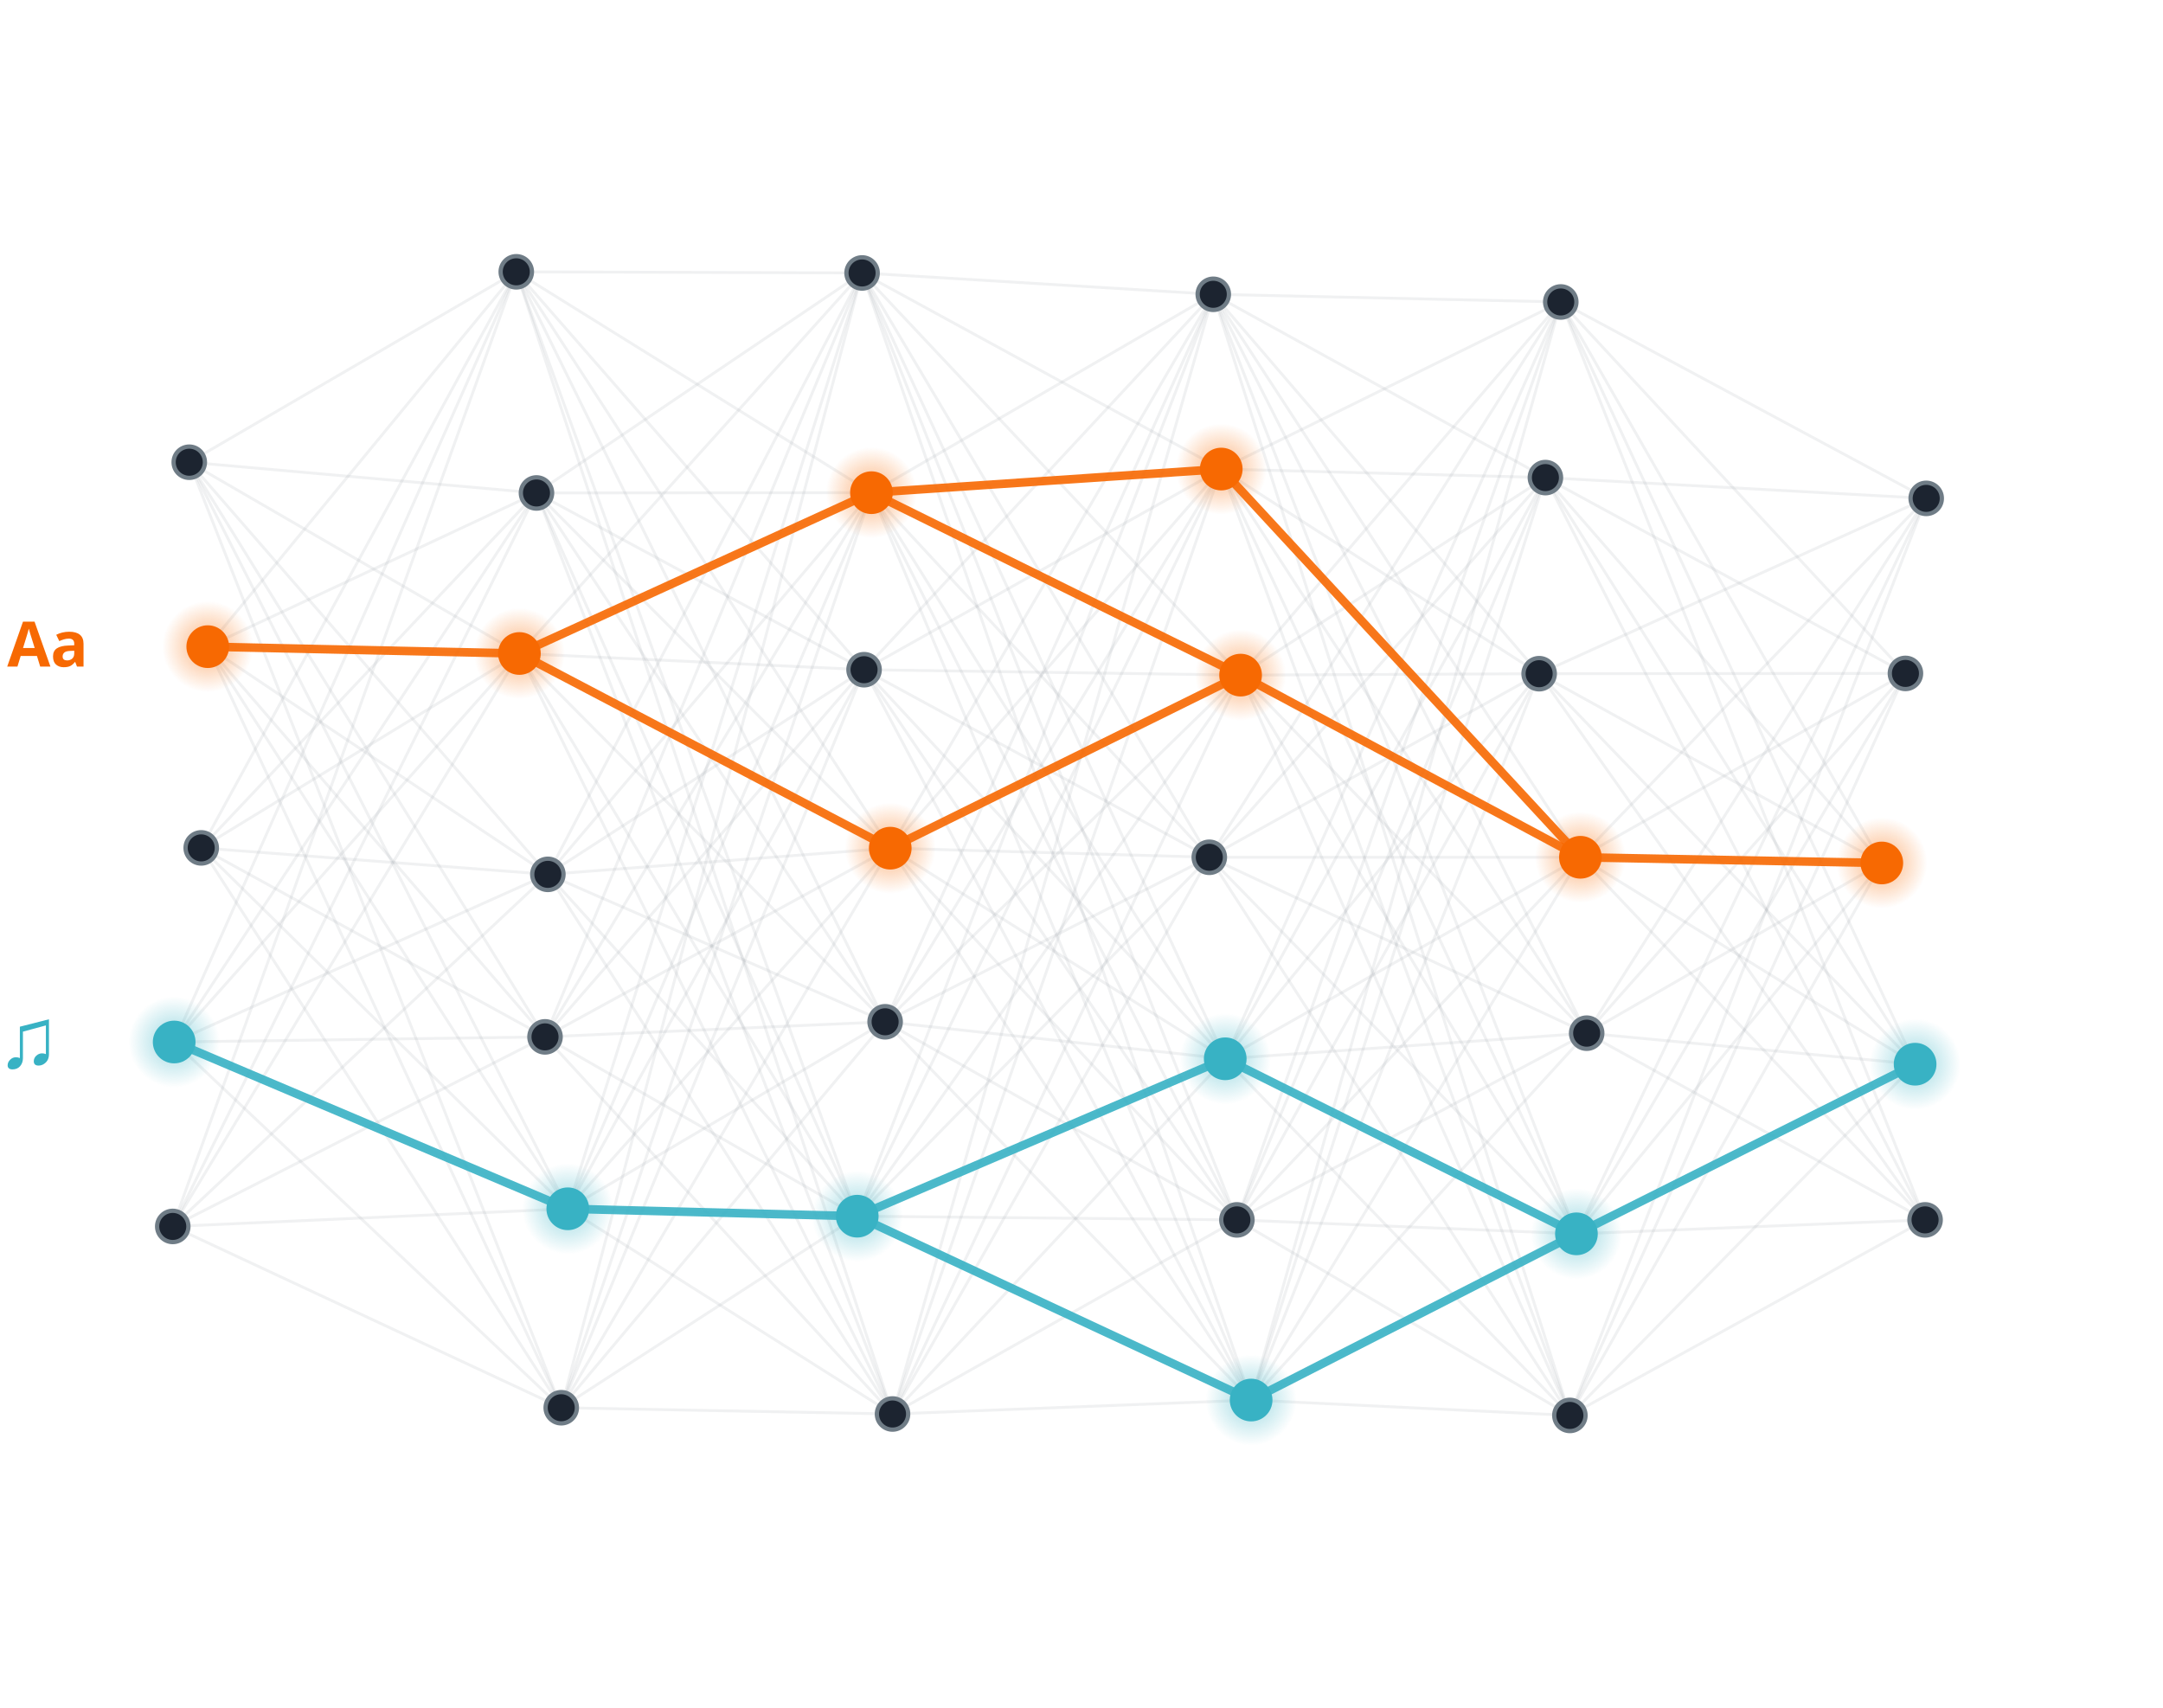
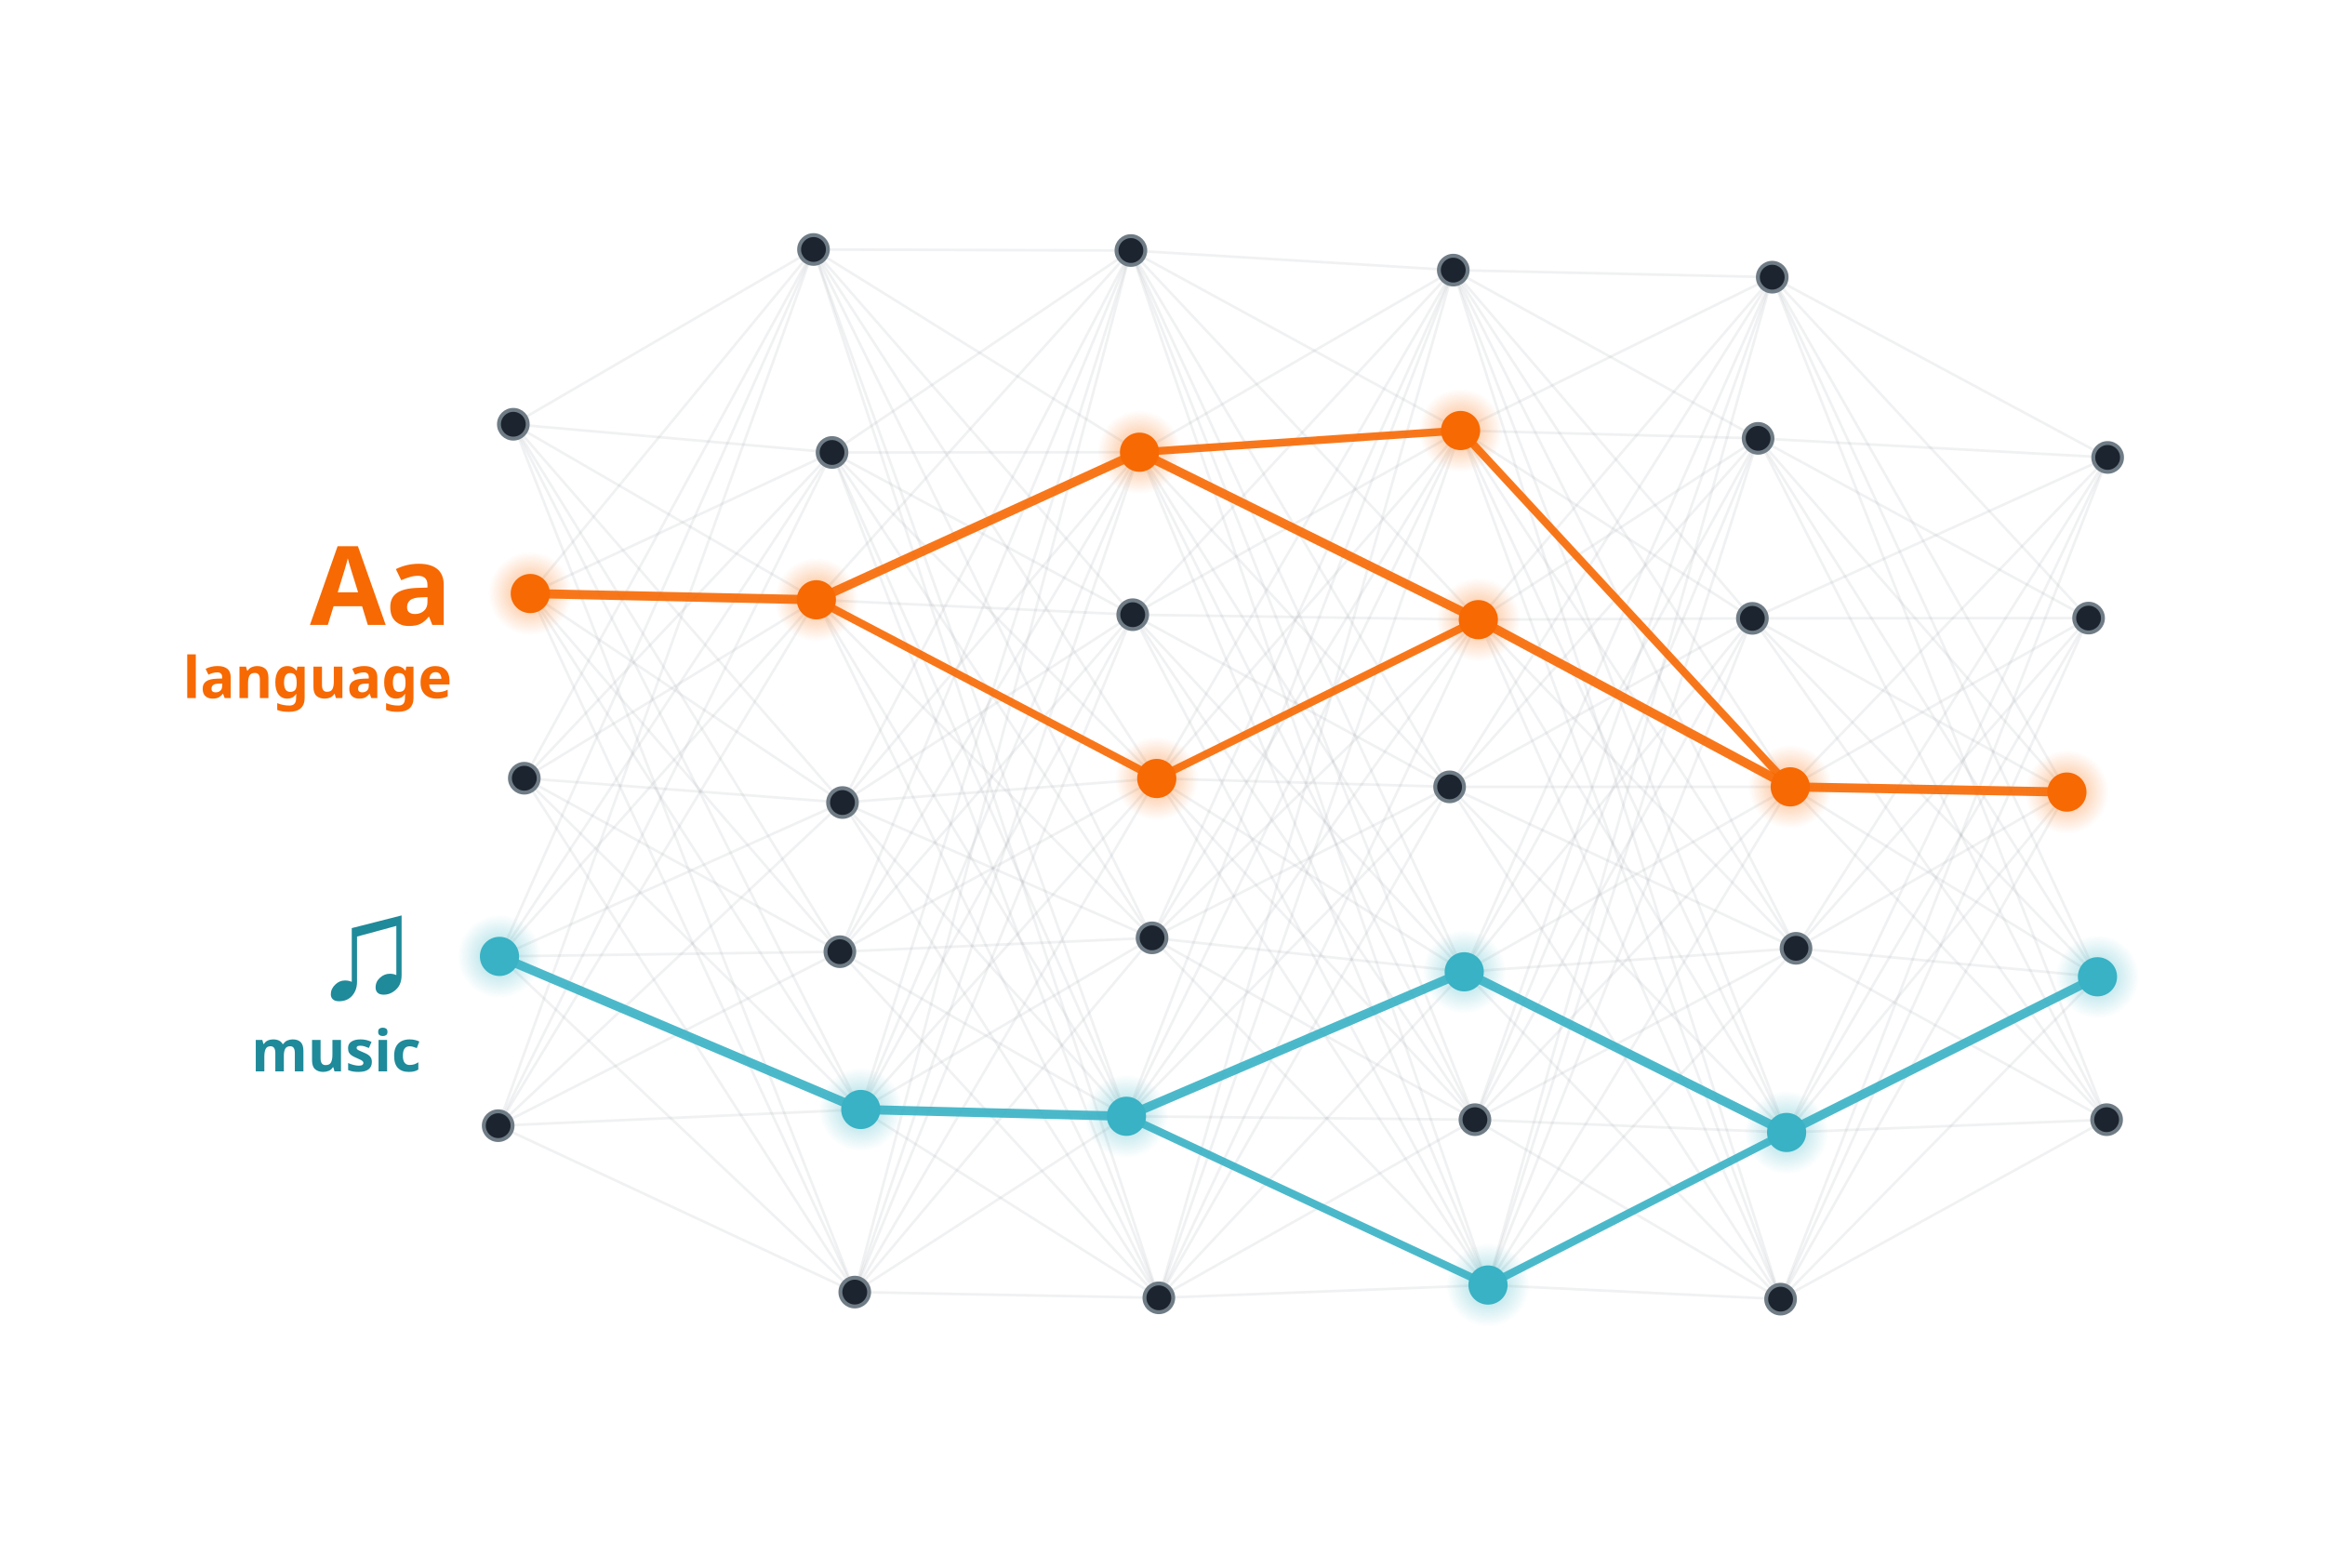
- <svg class="herofig" viewBox="0 0 760 600" aria-hidden="true">
+ <svg class="herofig" viewBox="-130 0 890 600" aria-hidden="true">
  <defs>
    <radialGradient id="glowO">
      <stop offset="0" stop-color="#F76902" stop-opacity=".5" />
      <stop offset="1" stop-color="#F76902" stop-opacity="0" />
    </radialGradient>
    <radialGradient id="glowT">
      <stop offset="0" stop-color="#38b2c4" stop-opacity=".5" />
      <stop offset="1" stop-color="#38b2c4" stop-opacity="0" />
    </radialGradient>
  </defs>
  <line x1="66.5" y1="162.4" x2="181.4" y2="95.5" stroke="#8a969e" stroke-opacity=".13" stroke-width="1" />
  <line x1="66.5" y1="162.4" x2="188.5" y2="173.2" stroke="#8a969e" stroke-opacity=".13" stroke-width="1" />
  <line x1="66.5" y1="162.4" x2="182.5" y2="229.6" stroke="#8a969e" stroke-opacity=".13" stroke-width="1" />
  <line x1="66.5" y1="162.4" x2="192.5" y2="307.2" stroke="#8a969e" stroke-opacity=".13" stroke-width="1" />
  <line x1="66.5" y1="162.4" x2="191.5" y2="364.3" stroke="#8a969e" stroke-opacity=".13" stroke-width="1" />
  <line x1="66.5" y1="162.4" x2="199.5" y2="424.7" stroke="#8a969e" stroke-opacity=".13" stroke-width="1" />
  <line x1="66.5" y1="162.4" x2="197.2" y2="494.6" stroke="#8a969e" stroke-opacity=".13" stroke-width="1" />
  <line x1="73.0" y1="227.2" x2="181.4" y2="95.5" stroke="#8a969e" stroke-opacity=".13" stroke-width="1" />
  <line x1="73.0" y1="227.2" x2="188.5" y2="173.2" stroke="#8a969e" stroke-opacity=".13" stroke-width="1" />
  <line x1="73.0" y1="227.2" x2="182.5" y2="229.6" stroke="#8a969e" stroke-opacity=".13" stroke-width="1" />
  <line x1="73.0" y1="227.2" x2="192.5" y2="307.2" stroke="#8a969e" stroke-opacity=".13" stroke-width="1" />
  <line x1="73.0" y1="227.2" x2="191.5" y2="364.3" stroke="#8a969e" stroke-opacity=".13" stroke-width="1" />
  <line x1="73.0" y1="227.2" x2="199.5" y2="424.7" stroke="#8a969e" stroke-opacity=".13" stroke-width="1" />
  <line x1="73.0" y1="227.2" x2="197.2" y2="494.6" stroke="#8a969e" stroke-opacity=".13" stroke-width="1" />
  <line x1="70.7" y1="297.9" x2="181.4" y2="95.5" stroke="#8a969e" stroke-opacity=".13" stroke-width="1" />
  <line x1="70.7" y1="297.9" x2="188.5" y2="173.2" stroke="#8a969e" stroke-opacity=".13" stroke-width="1" />
  <line x1="70.7" y1="297.9" x2="182.5" y2="229.6" stroke="#8a969e" stroke-opacity=".13" stroke-width="1" />
  <line x1="70.7" y1="297.9" x2="192.5" y2="307.2" stroke="#8a969e" stroke-opacity=".13" stroke-width="1" />
  <line x1="70.7" y1="297.9" x2="191.5" y2="364.3" stroke="#8a969e" stroke-opacity=".13" stroke-width="1" />
  <line x1="70.7" y1="297.9" x2="199.5" y2="424.7" stroke="#8a969e" stroke-opacity=".13" stroke-width="1" />
  <line x1="70.7" y1="297.9" x2="197.2" y2="494.6" stroke="#8a969e" stroke-opacity=".13" stroke-width="1" />
  <line x1="61.2" y1="366.1" x2="181.4" y2="95.5" stroke="#8a969e" stroke-opacity=".13" stroke-width="1" />
  <line x1="61.2" y1="366.1" x2="188.5" y2="173.2" stroke="#8a969e" stroke-opacity=".13" stroke-width="1" />
  <line x1="61.2" y1="366.1" x2="182.5" y2="229.6" stroke="#8a969e" stroke-opacity=".13" stroke-width="1" />
  <line x1="61.2" y1="366.1" x2="192.5" y2="307.2" stroke="#8a969e" stroke-opacity=".13" stroke-width="1" />
  <line x1="61.2" y1="366.1" x2="191.5" y2="364.3" stroke="#8a969e" stroke-opacity=".13" stroke-width="1" />
  <line x1="61.2" y1="366.1" x2="199.5" y2="424.7" stroke="#8a969e" stroke-opacity=".13" stroke-width="1" />
  <line x1="61.2" y1="366.1" x2="197.2" y2="494.6" stroke="#8a969e" stroke-opacity=".13" stroke-width="1" />
  <line x1="60.7" y1="430.9" x2="181.4" y2="95.5" stroke="#8a969e" stroke-opacity=".13" stroke-width="1" />
  <line x1="60.7" y1="430.9" x2="188.5" y2="173.2" stroke="#8a969e" stroke-opacity=".13" stroke-width="1" />
  <line x1="60.7" y1="430.9" x2="182.5" y2="229.6" stroke="#8a969e" stroke-opacity=".13" stroke-width="1" />
  <line x1="60.7" y1="430.9" x2="192.5" y2="307.2" stroke="#8a969e" stroke-opacity=".13" stroke-width="1" />
  <line x1="60.7" y1="430.9" x2="191.5" y2="364.3" stroke="#8a969e" stroke-opacity=".13" stroke-width="1" />
  <line x1="60.7" y1="430.9" x2="199.5" y2="424.7" stroke="#8a969e" stroke-opacity=".13" stroke-width="1" />
  <line x1="60.7" y1="430.9" x2="197.2" y2="494.6" stroke="#8a969e" stroke-opacity=".13" stroke-width="1" />
  <line x1="181.4" y1="95.5" x2="302.9" y2="95.9" stroke="#8a969e" stroke-opacity=".13" stroke-width="1" />
  <line x1="181.4" y1="95.5" x2="306.2" y2="173.1" stroke="#8a969e" stroke-opacity=".13" stroke-width="1" />
  <line x1="181.4" y1="95.5" x2="303.6" y2="235.3" stroke="#8a969e" stroke-opacity=".13" stroke-width="1" />
  <line x1="181.4" y1="95.5" x2="312.8" y2="298.0" stroke="#8a969e" stroke-opacity=".13" stroke-width="1" />
  <line x1="181.4" y1="95.5" x2="311.0" y2="359.0" stroke="#8a969e" stroke-opacity=".13" stroke-width="1" />
  <line x1="181.4" y1="95.5" x2="301.2" y2="427.3" stroke="#8a969e" stroke-opacity=".13" stroke-width="1" />
  <line x1="181.4" y1="95.5" x2="313.6" y2="496.8" stroke="#8a969e" stroke-opacity=".13" stroke-width="1" />
  <line x1="188.5" y1="173.2" x2="302.9" y2="95.9" stroke="#8a969e" stroke-opacity=".13" stroke-width="1" />
  <line x1="188.5" y1="173.2" x2="306.2" y2="173.1" stroke="#8a969e" stroke-opacity=".13" stroke-width="1" />
  <line x1="188.5" y1="173.2" x2="303.6" y2="235.3" stroke="#8a969e" stroke-opacity=".13" stroke-width="1" />
  <line x1="188.5" y1="173.2" x2="312.8" y2="298.0" stroke="#8a969e" stroke-opacity=".13" stroke-width="1" />
  <line x1="188.5" y1="173.2" x2="311.0" y2="359.0" stroke="#8a969e" stroke-opacity=".13" stroke-width="1" />
  <line x1="188.5" y1="173.2" x2="301.2" y2="427.3" stroke="#8a969e" stroke-opacity=".13" stroke-width="1" />
  <line x1="188.5" y1="173.2" x2="313.6" y2="496.8" stroke="#8a969e" stroke-opacity=".13" stroke-width="1" />
  <line x1="182.5" y1="229.6" x2="302.9" y2="95.9" stroke="#8a969e" stroke-opacity=".13" stroke-width="1" />
  <line x1="182.5" y1="229.6" x2="306.2" y2="173.1" stroke="#8a969e" stroke-opacity=".13" stroke-width="1" />
  <line x1="182.5" y1="229.6" x2="303.6" y2="235.3" stroke="#8a969e" stroke-opacity=".13" stroke-width="1" />
  <line x1="182.5" y1="229.6" x2="312.8" y2="298.0" stroke="#8a969e" stroke-opacity=".13" stroke-width="1" />
  <line x1="182.5" y1="229.6" x2="311.0" y2="359.0" stroke="#8a969e" stroke-opacity=".13" stroke-width="1" />
  <line x1="182.5" y1="229.6" x2="301.2" y2="427.3" stroke="#8a969e" stroke-opacity=".13" stroke-width="1" />
  <line x1="182.5" y1="229.6" x2="313.6" y2="496.8" stroke="#8a969e" stroke-opacity=".13" stroke-width="1" />
  <line x1="192.5" y1="307.2" x2="302.9" y2="95.9" stroke="#8a969e" stroke-opacity=".13" stroke-width="1" />
  <line x1="192.5" y1="307.2" x2="306.2" y2="173.1" stroke="#8a969e" stroke-opacity=".13" stroke-width="1" />
  <line x1="192.5" y1="307.2" x2="303.6" y2="235.3" stroke="#8a969e" stroke-opacity=".13" stroke-width="1" />
  <line x1="192.5" y1="307.2" x2="312.8" y2="298.0" stroke="#8a969e" stroke-opacity=".13" stroke-width="1" />
  <line x1="192.5" y1="307.2" x2="311.0" y2="359.0" stroke="#8a969e" stroke-opacity=".13" stroke-width="1" />
  <line x1="192.5" y1="307.2" x2="301.2" y2="427.3" stroke="#8a969e" stroke-opacity=".13" stroke-width="1" />
  <line x1="192.5" y1="307.2" x2="313.6" y2="496.8" stroke="#8a969e" stroke-opacity=".13" stroke-width="1" />
  <line x1="191.5" y1="364.3" x2="302.9" y2="95.9" stroke="#8a969e" stroke-opacity=".13" stroke-width="1" />
  <line x1="191.5" y1="364.3" x2="306.2" y2="173.1" stroke="#8a969e" stroke-opacity=".13" stroke-width="1" />
  <line x1="191.5" y1="364.3" x2="303.6" y2="235.3" stroke="#8a969e" stroke-opacity=".13" stroke-width="1" />
  <line x1="191.5" y1="364.3" x2="312.8" y2="298.0" stroke="#8a969e" stroke-opacity=".13" stroke-width="1" />
  <line x1="191.5" y1="364.3" x2="311.0" y2="359.0" stroke="#8a969e" stroke-opacity=".13" stroke-width="1" />
  <line x1="191.5" y1="364.3" x2="301.2" y2="427.3" stroke="#8a969e" stroke-opacity=".13" stroke-width="1" />
  <line x1="191.5" y1="364.3" x2="313.6" y2="496.8" stroke="#8a969e" stroke-opacity=".13" stroke-width="1" />
  <line x1="199.5" y1="424.7" x2="302.9" y2="95.9" stroke="#8a969e" stroke-opacity=".13" stroke-width="1" />
  <line x1="199.5" y1="424.7" x2="306.2" y2="173.1" stroke="#8a969e" stroke-opacity=".13" stroke-width="1" />
  <line x1="199.5" y1="424.7" x2="303.6" y2="235.3" stroke="#8a969e" stroke-opacity=".13" stroke-width="1" />
  <line x1="199.5" y1="424.7" x2="312.8" y2="298.0" stroke="#8a969e" stroke-opacity=".13" stroke-width="1" />
  <line x1="199.5" y1="424.7" x2="311.0" y2="359.0" stroke="#8a969e" stroke-opacity=".13" stroke-width="1" />
  <line x1="199.5" y1="424.7" x2="301.2" y2="427.3" stroke="#8a969e" stroke-opacity=".13" stroke-width="1" />
  <line x1="199.5" y1="424.7" x2="313.6" y2="496.8" stroke="#8a969e" stroke-opacity=".13" stroke-width="1" />
  <line x1="197.2" y1="494.6" x2="302.9" y2="95.9" stroke="#8a969e" stroke-opacity=".13" stroke-width="1" />
  <line x1="197.2" y1="494.6" x2="306.2" y2="173.1" stroke="#8a969e" stroke-opacity=".13" stroke-width="1" />
  <line x1="197.2" y1="494.6" x2="303.6" y2="235.3" stroke="#8a969e" stroke-opacity=".13" stroke-width="1" />
  <line x1="197.2" y1="494.6" x2="312.8" y2="298.0" stroke="#8a969e" stroke-opacity=".13" stroke-width="1" />
  <line x1="197.2" y1="494.6" x2="311.0" y2="359.0" stroke="#8a969e" stroke-opacity=".13" stroke-width="1" />
  <line x1="197.2" y1="494.6" x2="301.2" y2="427.3" stroke="#8a969e" stroke-opacity=".13" stroke-width="1" />
  <line x1="197.2" y1="494.6" x2="313.6" y2="496.8" stroke="#8a969e" stroke-opacity=".13" stroke-width="1" />
  <line x1="302.9" y1="95.9" x2="426.3" y2="103.4" stroke="#8a969e" stroke-opacity=".13" stroke-width="1" />
  <line x1="302.9" y1="95.9" x2="429.1" y2="164.8" stroke="#8a969e" stroke-opacity=".13" stroke-width="1" />
  <line x1="302.9" y1="95.9" x2="435.9" y2="237.2" stroke="#8a969e" stroke-opacity=".13" stroke-width="1" />
  <line x1="302.9" y1="95.9" x2="424.9" y2="301.2" stroke="#8a969e" stroke-opacity=".13" stroke-width="1" />
  <line x1="302.9" y1="95.9" x2="430.5" y2="372.0" stroke="#8a969e" stroke-opacity=".13" stroke-width="1" />
  <line x1="302.9" y1="95.9" x2="434.6" y2="428.6" stroke="#8a969e" stroke-opacity=".13" stroke-width="1" />
  <line x1="302.9" y1="95.9" x2="439.6" y2="491.9" stroke="#8a969e" stroke-opacity=".13" stroke-width="1" />
  <line x1="306.2" y1="173.1" x2="426.3" y2="103.4" stroke="#8a969e" stroke-opacity=".13" stroke-width="1" />
  <line x1="306.2" y1="173.1" x2="429.1" y2="164.8" stroke="#8a969e" stroke-opacity=".13" stroke-width="1" />
  <line x1="306.2" y1="173.1" x2="435.9" y2="237.2" stroke="#8a969e" stroke-opacity=".13" stroke-width="1" />
  <line x1="306.2" y1="173.1" x2="424.9" y2="301.2" stroke="#8a969e" stroke-opacity=".13" stroke-width="1" />
  <line x1="306.2" y1="173.1" x2="430.5" y2="372.0" stroke="#8a969e" stroke-opacity=".13" stroke-width="1" />
  <line x1="306.2" y1="173.1" x2="434.6" y2="428.6" stroke="#8a969e" stroke-opacity=".13" stroke-width="1" />
  <line x1="306.2" y1="173.1" x2="439.6" y2="491.9" stroke="#8a969e" stroke-opacity=".13" stroke-width="1" />
  <line x1="303.6" y1="235.3" x2="426.3" y2="103.4" stroke="#8a969e" stroke-opacity=".13" stroke-width="1" />
  <line x1="303.6" y1="235.3" x2="429.1" y2="164.8" stroke="#8a969e" stroke-opacity=".13" stroke-width="1" />
  <line x1="303.6" y1="235.3" x2="435.9" y2="237.2" stroke="#8a969e" stroke-opacity=".13" stroke-width="1" />
  <line x1="303.6" y1="235.3" x2="424.9" y2="301.2" stroke="#8a969e" stroke-opacity=".13" stroke-width="1" />
  <line x1="303.6" y1="235.3" x2="430.5" y2="372.0" stroke="#8a969e" stroke-opacity=".13" stroke-width="1" />
  <line x1="303.6" y1="235.3" x2="434.6" y2="428.6" stroke="#8a969e" stroke-opacity=".13" stroke-width="1" />
  <line x1="303.6" y1="235.3" x2="439.6" y2="491.9" stroke="#8a969e" stroke-opacity=".13" stroke-width="1" />
  <line x1="312.8" y1="298.0" x2="426.3" y2="103.4" stroke="#8a969e" stroke-opacity=".13" stroke-width="1" />
  <line x1="312.8" y1="298.0" x2="429.1" y2="164.8" stroke="#8a969e" stroke-opacity=".13" stroke-width="1" />
  <line x1="312.8" y1="298.0" x2="435.9" y2="237.2" stroke="#8a969e" stroke-opacity=".13" stroke-width="1" />
  <line x1="312.8" y1="298.0" x2="424.9" y2="301.2" stroke="#8a969e" stroke-opacity=".13" stroke-width="1" />
  <line x1="312.8" y1="298.0" x2="430.5" y2="372.0" stroke="#8a969e" stroke-opacity=".13" stroke-width="1" />
  <line x1="312.8" y1="298.0" x2="434.6" y2="428.6" stroke="#8a969e" stroke-opacity=".13" stroke-width="1" />
  <line x1="312.8" y1="298.0" x2="439.6" y2="491.9" stroke="#8a969e" stroke-opacity=".13" stroke-width="1" />
  <line x1="311.0" y1="359.0" x2="426.3" y2="103.4" stroke="#8a969e" stroke-opacity=".13" stroke-width="1" />
  <line x1="311.0" y1="359.0" x2="429.1" y2="164.8" stroke="#8a969e" stroke-opacity=".13" stroke-width="1" />
  <line x1="311.0" y1="359.0" x2="435.9" y2="237.2" stroke="#8a969e" stroke-opacity=".13" stroke-width="1" />
  <line x1="311.0" y1="359.0" x2="424.9" y2="301.2" stroke="#8a969e" stroke-opacity=".13" stroke-width="1" />
  <line x1="311.0" y1="359.0" x2="430.5" y2="372.0" stroke="#8a969e" stroke-opacity=".13" stroke-width="1" />
  <line x1="311.0" y1="359.0" x2="434.6" y2="428.6" stroke="#8a969e" stroke-opacity=".13" stroke-width="1" />
  <line x1="311.0" y1="359.0" x2="439.6" y2="491.9" stroke="#8a969e" stroke-opacity=".13" stroke-width="1" />
  <line x1="301.2" y1="427.3" x2="426.3" y2="103.4" stroke="#8a969e" stroke-opacity=".13" stroke-width="1" />
  <line x1="301.2" y1="427.3" x2="429.1" y2="164.8" stroke="#8a969e" stroke-opacity=".13" stroke-width="1" />
  <line x1="301.2" y1="427.3" x2="435.9" y2="237.2" stroke="#8a969e" stroke-opacity=".13" stroke-width="1" />
  <line x1="301.2" y1="427.3" x2="424.9" y2="301.2" stroke="#8a969e" stroke-opacity=".13" stroke-width="1" />
  <line x1="301.2" y1="427.3" x2="430.5" y2="372.0" stroke="#8a969e" stroke-opacity=".13" stroke-width="1" />
  <line x1="301.2" y1="427.3" x2="434.6" y2="428.6" stroke="#8a969e" stroke-opacity=".13" stroke-width="1" />
  <line x1="301.2" y1="427.3" x2="439.6" y2="491.9" stroke="#8a969e" stroke-opacity=".13" stroke-width="1" />
  <line x1="313.6" y1="496.8" x2="426.3" y2="103.4" stroke="#8a969e" stroke-opacity=".13" stroke-width="1" />
  <line x1="313.6" y1="496.8" x2="429.1" y2="164.8" stroke="#8a969e" stroke-opacity=".13" stroke-width="1" />
  <line x1="313.6" y1="496.8" x2="435.9" y2="237.2" stroke="#8a969e" stroke-opacity=".13" stroke-width="1" />
  <line x1="313.6" y1="496.8" x2="424.9" y2="301.2" stroke="#8a969e" stroke-opacity=".13" stroke-width="1" />
  <line x1="313.6" y1="496.8" x2="430.5" y2="372.0" stroke="#8a969e" stroke-opacity=".13" stroke-width="1" />
  <line x1="313.6" y1="496.8" x2="434.6" y2="428.6" stroke="#8a969e" stroke-opacity=".13" stroke-width="1" />
  <line x1="313.6" y1="496.8" x2="439.6" y2="491.9" stroke="#8a969e" stroke-opacity=".13" stroke-width="1" />
  <line x1="426.3" y1="103.4" x2="548.4" y2="106.1" stroke="#8a969e" stroke-opacity=".13" stroke-width="1" />
  <line x1="426.3" y1="103.4" x2="543.0" y2="167.8" stroke="#8a969e" stroke-opacity=".13" stroke-width="1" />
  <line x1="426.3" y1="103.4" x2="540.8" y2="236.7" stroke="#8a969e" stroke-opacity=".13" stroke-width="1" />
  <line x1="426.3" y1="103.4" x2="555.3" y2="301.2" stroke="#8a969e" stroke-opacity=".13" stroke-width="1" />
  <line x1="426.3" y1="103.4" x2="557.5" y2="363.0" stroke="#8a969e" stroke-opacity=".13" stroke-width="1" />
  <line x1="426.3" y1="103.4" x2="553.9" y2="433.5" stroke="#8a969e" stroke-opacity=".13" stroke-width="1" />
  <line x1="426.3" y1="103.4" x2="551.6" y2="497.3" stroke="#8a969e" stroke-opacity=".13" stroke-width="1" />
  <line x1="429.1" y1="164.8" x2="548.4" y2="106.1" stroke="#8a969e" stroke-opacity=".13" stroke-width="1" />
  <line x1="429.1" y1="164.8" x2="543.0" y2="167.8" stroke="#8a969e" stroke-opacity=".13" stroke-width="1" />
  <line x1="429.1" y1="164.8" x2="540.8" y2="236.7" stroke="#8a969e" stroke-opacity=".13" stroke-width="1" />
  <line x1="429.1" y1="164.8" x2="555.3" y2="301.2" stroke="#8a969e" stroke-opacity=".13" stroke-width="1" />
  <line x1="429.1" y1="164.8" x2="557.5" y2="363.0" stroke="#8a969e" stroke-opacity=".13" stroke-width="1" />
  <line x1="429.1" y1="164.8" x2="553.9" y2="433.5" stroke="#8a969e" stroke-opacity=".13" stroke-width="1" />
  <line x1="429.1" y1="164.8" x2="551.6" y2="497.3" stroke="#8a969e" stroke-opacity=".13" stroke-width="1" />
  <line x1="435.9" y1="237.2" x2="548.4" y2="106.1" stroke="#8a969e" stroke-opacity=".13" stroke-width="1" />
  <line x1="435.9" y1="237.2" x2="543.0" y2="167.8" stroke="#8a969e" stroke-opacity=".13" stroke-width="1" />
  <line x1="435.9" y1="237.2" x2="540.8" y2="236.7" stroke="#8a969e" stroke-opacity=".13" stroke-width="1" />
  <line x1="435.9" y1="237.2" x2="555.3" y2="301.2" stroke="#8a969e" stroke-opacity=".13" stroke-width="1" />
  <line x1="435.9" y1="237.2" x2="557.5" y2="363.0" stroke="#8a969e" stroke-opacity=".13" stroke-width="1" />
  <line x1="435.9" y1="237.2" x2="553.9" y2="433.5" stroke="#8a969e" stroke-opacity=".13" stroke-width="1" />
  <line x1="435.9" y1="237.2" x2="551.6" y2="497.3" stroke="#8a969e" stroke-opacity=".13" stroke-width="1" />
  <line x1="424.9" y1="301.2" x2="548.4" y2="106.1" stroke="#8a969e" stroke-opacity=".13" stroke-width="1" />
  <line x1="424.9" y1="301.2" x2="543.0" y2="167.8" stroke="#8a969e" stroke-opacity=".13" stroke-width="1" />
  <line x1="424.9" y1="301.2" x2="540.8" y2="236.7" stroke="#8a969e" stroke-opacity=".13" stroke-width="1" />
  <line x1="424.9" y1="301.2" x2="555.3" y2="301.2" stroke="#8a969e" stroke-opacity=".13" stroke-width="1" />
  <line x1="424.9" y1="301.2" x2="557.5" y2="363.0" stroke="#8a969e" stroke-opacity=".13" stroke-width="1" />
  <line x1="424.9" y1="301.2" x2="553.9" y2="433.5" stroke="#8a969e" stroke-opacity=".13" stroke-width="1" />
  <line x1="424.9" y1="301.2" x2="551.6" y2="497.3" stroke="#8a969e" stroke-opacity=".13" stroke-width="1" />
  <line x1="430.5" y1="372.0" x2="548.4" y2="106.1" stroke="#8a969e" stroke-opacity=".13" stroke-width="1" />
  <line x1="430.5" y1="372.0" x2="543.0" y2="167.8" stroke="#8a969e" stroke-opacity=".13" stroke-width="1" />
  <line x1="430.5" y1="372.0" x2="540.8" y2="236.7" stroke="#8a969e" stroke-opacity=".13" stroke-width="1" />
  <line x1="430.5" y1="372.0" x2="555.3" y2="301.2" stroke="#8a969e" stroke-opacity=".13" stroke-width="1" />
  <line x1="430.5" y1="372.0" x2="557.5" y2="363.0" stroke="#8a969e" stroke-opacity=".13" stroke-width="1" />
  <line x1="430.5" y1="372.0" x2="553.9" y2="433.5" stroke="#8a969e" stroke-opacity=".13" stroke-width="1" />
  <line x1="430.5" y1="372.0" x2="551.6" y2="497.3" stroke="#8a969e" stroke-opacity=".13" stroke-width="1" />
  <line x1="434.6" y1="428.6" x2="548.4" y2="106.1" stroke="#8a969e" stroke-opacity=".13" stroke-width="1" />
  <line x1="434.6" y1="428.6" x2="543.0" y2="167.8" stroke="#8a969e" stroke-opacity=".13" stroke-width="1" />
  <line x1="434.6" y1="428.6" x2="540.8" y2="236.7" stroke="#8a969e" stroke-opacity=".13" stroke-width="1" />
  <line x1="434.6" y1="428.6" x2="555.3" y2="301.2" stroke="#8a969e" stroke-opacity=".13" stroke-width="1" />
  <line x1="434.6" y1="428.6" x2="557.5" y2="363.0" stroke="#8a969e" stroke-opacity=".13" stroke-width="1" />
  <line x1="434.6" y1="428.6" x2="553.9" y2="433.5" stroke="#8a969e" stroke-opacity=".13" stroke-width="1" />
  <line x1="434.6" y1="428.6" x2="551.6" y2="497.3" stroke="#8a969e" stroke-opacity=".13" stroke-width="1" />
  <line x1="439.6" y1="491.9" x2="548.4" y2="106.1" stroke="#8a969e" stroke-opacity=".13" stroke-width="1" />
  <line x1="439.6" y1="491.9" x2="543.0" y2="167.8" stroke="#8a969e" stroke-opacity=".13" stroke-width="1" />
  <line x1="439.6" y1="491.9" x2="540.8" y2="236.7" stroke="#8a969e" stroke-opacity=".13" stroke-width="1" />
  <line x1="439.6" y1="491.9" x2="555.3" y2="301.2" stroke="#8a969e" stroke-opacity=".13" stroke-width="1" />
  <line x1="439.6" y1="491.9" x2="557.5" y2="363.0" stroke="#8a969e" stroke-opacity=".13" stroke-width="1" />
  <line x1="439.6" y1="491.9" x2="553.9" y2="433.5" stroke="#8a969e" stroke-opacity=".13" stroke-width="1" />
  <line x1="439.6" y1="491.9" x2="551.6" y2="497.3" stroke="#8a969e" stroke-opacity=".13" stroke-width="1" />
  <line x1="548.4" y1="106.1" x2="676.8" y2="175.1" stroke="#8a969e" stroke-opacity=".13" stroke-width="1" />
  <line x1="548.4" y1="106.1" x2="669.5" y2="236.6" stroke="#8a969e" stroke-opacity=".13" stroke-width="1" />
  <line x1="548.4" y1="106.1" x2="661.2" y2="303.2" stroke="#8a969e" stroke-opacity=".13" stroke-width="1" />
  <line x1="548.4" y1="106.1" x2="672.9" y2="373.9" stroke="#8a969e" stroke-opacity=".13" stroke-width="1" />
  <line x1="548.4" y1="106.1" x2="676.4" y2="428.6" stroke="#8a969e" stroke-opacity=".13" stroke-width="1" />
  <line x1="543.0" y1="167.8" x2="676.8" y2="175.1" stroke="#8a969e" stroke-opacity=".13" stroke-width="1" />
  <line x1="543.0" y1="167.8" x2="669.5" y2="236.6" stroke="#8a969e" stroke-opacity=".13" stroke-width="1" />
  <line x1="543.0" y1="167.8" x2="661.2" y2="303.2" stroke="#8a969e" stroke-opacity=".13" stroke-width="1" />
  <line x1="543.0" y1="167.8" x2="672.9" y2="373.9" stroke="#8a969e" stroke-opacity=".13" stroke-width="1" />
  <line x1="543.0" y1="167.8" x2="676.4" y2="428.6" stroke="#8a969e" stroke-opacity=".13" stroke-width="1" />
  <line x1="540.8" y1="236.7" x2="676.8" y2="175.1" stroke="#8a969e" stroke-opacity=".13" stroke-width="1" />
  <line x1="540.8" y1="236.7" x2="669.5" y2="236.6" stroke="#8a969e" stroke-opacity=".13" stroke-width="1" />
  <line x1="540.8" y1="236.7" x2="661.2" y2="303.2" stroke="#8a969e" stroke-opacity=".13" stroke-width="1" />
  <line x1="540.8" y1="236.7" x2="672.9" y2="373.9" stroke="#8a969e" stroke-opacity=".13" stroke-width="1" />
  <line x1="540.8" y1="236.7" x2="676.4" y2="428.6" stroke="#8a969e" stroke-opacity=".13" stroke-width="1" />
  <line x1="555.3" y1="301.2" x2="676.8" y2="175.1" stroke="#8a969e" stroke-opacity=".13" stroke-width="1" />
  <line x1="555.3" y1="301.2" x2="669.5" y2="236.6" stroke="#8a969e" stroke-opacity=".13" stroke-width="1" />
  <line x1="555.3" y1="301.2" x2="661.2" y2="303.2" stroke="#8a969e" stroke-opacity=".13" stroke-width="1" />
  <line x1="555.3" y1="301.2" x2="672.9" y2="373.9" stroke="#8a969e" stroke-opacity=".13" stroke-width="1" />
  <line x1="555.3" y1="301.2" x2="676.4" y2="428.6" stroke="#8a969e" stroke-opacity=".13" stroke-width="1" />
  <line x1="557.5" y1="363.0" x2="676.8" y2="175.1" stroke="#8a969e" stroke-opacity=".13" stroke-width="1" />
  <line x1="557.5" y1="363.0" x2="669.5" y2="236.6" stroke="#8a969e" stroke-opacity=".13" stroke-width="1" />
  <line x1="557.5" y1="363.0" x2="661.2" y2="303.2" stroke="#8a969e" stroke-opacity=".13" stroke-width="1" />
  <line x1="557.5" y1="363.0" x2="672.9" y2="373.9" stroke="#8a969e" stroke-opacity=".13" stroke-width="1" />
  <line x1="557.5" y1="363.0" x2="676.4" y2="428.6" stroke="#8a969e" stroke-opacity=".13" stroke-width="1" />
  <line x1="553.9" y1="433.5" x2="676.8" y2="175.1" stroke="#8a969e" stroke-opacity=".13" stroke-width="1" />
  <line x1="553.9" y1="433.5" x2="669.5" y2="236.6" stroke="#8a969e" stroke-opacity=".13" stroke-width="1" />
  <line x1="553.9" y1="433.5" x2="661.2" y2="303.2" stroke="#8a969e" stroke-opacity=".13" stroke-width="1" />
  <line x1="553.9" y1="433.5" x2="672.9" y2="373.9" stroke="#8a969e" stroke-opacity=".13" stroke-width="1" />
  <line x1="553.9" y1="433.5" x2="676.4" y2="428.6" stroke="#8a969e" stroke-opacity=".13" stroke-width="1" />
  <line x1="551.6" y1="497.3" x2="676.8" y2="175.1" stroke="#8a969e" stroke-opacity=".13" stroke-width="1" />
  <line x1="551.6" y1="497.3" x2="669.5" y2="236.6" stroke="#8a969e" stroke-opacity=".13" stroke-width="1" />
  <line x1="551.6" y1="497.3" x2="661.2" y2="303.2" stroke="#8a969e" stroke-opacity=".13" stroke-width="1" />
  <line x1="551.6" y1="497.3" x2="672.9" y2="373.9" stroke="#8a969e" stroke-opacity=".13" stroke-width="1" />
  <line x1="551.6" y1="497.3" x2="676.4" y2="428.6" stroke="#8a969e" stroke-opacity=".13" stroke-width="1" />
-   <line x1="73.0" y1="227.2" x2="182.5" y2="229.6" stroke="#F76902" stroke-opacity=".9" stroke-width="3" stroke-linecap="round" />
-   <line x1="182.5" y1="229.6" x2="306.2" y2="173.1" stroke="#F76902" stroke-opacity=".9" stroke-width="3" stroke-linecap="round" />
-   <line x1="306.2" y1="173.1" x2="435.9" y2="237.2" stroke="#F76902" stroke-opacity=".9" stroke-width="3" stroke-linecap="round" />
-   <line x1="435.9" y1="237.2" x2="555.3" y2="301.2" stroke="#F76902" stroke-opacity=".9" stroke-width="3" stroke-linecap="round" />
-   <line x1="555.3" y1="301.2" x2="661.2" y2="303.2" stroke="#F76902" stroke-opacity=".9" stroke-width="3" stroke-linecap="round" />
-   <line x1="182.5" y1="229.6" x2="312.8" y2="298.0" stroke="#F76902" stroke-opacity=".9" stroke-width="3" stroke-linecap="round" />
-   <line x1="312.8" y1="298.0" x2="435.9" y2="237.2" stroke="#F76902" stroke-opacity=".9" stroke-width="3" stroke-linecap="round" />
-   <line x1="306.2" y1="173.1" x2="429.1" y2="164.8" stroke="#F76902" stroke-opacity=".9" stroke-width="3" stroke-linecap="round" />
-   <line x1="429.1" y1="164.8" x2="555.3" y2="301.2" stroke="#F76902" stroke-opacity=".9" stroke-width="3" stroke-linecap="round" />
-   <line x1="61.2" y1="366.1" x2="199.5" y2="424.7" stroke="#38b2c4" stroke-opacity=".9" stroke-width="3" stroke-linecap="round" />
-   <line x1="199.5" y1="424.7" x2="301.2" y2="427.3" stroke="#38b2c4" stroke-opacity=".9" stroke-width="3" stroke-linecap="round" />
-   <line x1="301.2" y1="427.3" x2="430.5" y2="372.0" stroke="#38b2c4" stroke-opacity=".9" stroke-width="3" stroke-linecap="round" />
-   <line x1="430.5" y1="372.0" x2="553.9" y2="433.5" stroke="#38b2c4" stroke-opacity=".9" stroke-width="3" stroke-linecap="round" />
-   <line x1="553.9" y1="433.5" x2="672.9" y2="373.9" stroke="#38b2c4" stroke-opacity=".9" stroke-width="3" stroke-linecap="round" />
-   <line x1="301.2" y1="427.3" x2="439.6" y2="491.9" stroke="#38b2c4" stroke-opacity=".9" stroke-width="3" stroke-linecap="round" />
-   <line x1="439.6" y1="491.9" x2="553.9" y2="433.5" stroke="#38b2c4" stroke-opacity=".9" stroke-width="3" stroke-linecap="round" />
+   <line class="hl" style="--len:109;--d:0.20s" x1="73.0" y1="227.2" x2="182.5" y2="229.6" stroke="#F76902" stroke-opacity=".9" stroke-width="3.5" stroke-linecap="round" />
+   <line class="hl" style="--len:136;--d:0.55s" x1="182.5" y1="229.6" x2="306.2" y2="173.1" stroke="#F76902" stroke-opacity=".9" stroke-width="3.5" stroke-linecap="round" />
+   <line class="hl" style="--len:145;--d:0.90s" x1="306.2" y1="173.1" x2="435.9" y2="237.2" stroke="#F76902" stroke-opacity=".9" stroke-width="3.5" stroke-linecap="round" />
+   <line class="hl" style="--len:135;--d:1.25s" x1="435.9" y1="237.2" x2="555.3" y2="301.2" stroke="#F76902" stroke-opacity=".9" stroke-width="3.5" stroke-linecap="round" />
+   <line class="hl" style="--len:106;--d:1.60s" x1="555.3" y1="301.2" x2="661.2" y2="303.2" stroke="#F76902" stroke-opacity=".9" stroke-width="3.5" stroke-linecap="round" />
+   <line class="hl" style="--len:147;--d:0.55s" x1="182.5" y1="229.6" x2="312.8" y2="298.0" stroke="#F76902" stroke-opacity=".9" stroke-width="3" stroke-linecap="round" />
+   <line class="hl" style="--len:137;--d:0.90s" x1="312.8" y1="298.0" x2="435.9" y2="237.2" stroke="#F76902" stroke-opacity=".9" stroke-width="3" stroke-linecap="round" />
+   <line class="hl" style="--len:123;--d:0.90s" x1="306.2" y1="173.1" x2="429.1" y2="164.8" stroke="#F76902" stroke-opacity=".9" stroke-width="3" stroke-linecap="round" />
+   <line class="hl" style="--len:186;--d:1.25s" x1="429.1" y1="164.8" x2="555.3" y2="301.2" stroke="#F76902" stroke-opacity=".9" stroke-width="3" stroke-linecap="round" />
+   <line class="hl" style="--len:150;--d:0.40s" x1="61.2" y1="366.1" x2="199.5" y2="424.7" stroke="#38b2c4" stroke-opacity=".9" stroke-width="3.5" stroke-linecap="round" />
+   <line class="hl" style="--len:102;--d:0.75s" x1="199.5" y1="424.7" x2="301.2" y2="427.3" stroke="#38b2c4" stroke-opacity=".9" stroke-width="3.5" stroke-linecap="round" />
+   <line class="hl" style="--len:141;--d:1.10s" x1="301.2" y1="427.3" x2="430.5" y2="372.0" stroke="#38b2c4" stroke-opacity=".9" stroke-width="3.5" stroke-linecap="round" />
+   <line class="hl" style="--len:138;--d:1.45s" x1="430.5" y1="372.0" x2="553.9" y2="433.5" stroke="#38b2c4" stroke-opacity=".9" stroke-width="3.5" stroke-linecap="round" />
+   <line class="hl" style="--len:133;--d:1.80s" x1="553.9" y1="433.5" x2="672.9" y2="373.9" stroke="#38b2c4" stroke-opacity=".9" stroke-width="3.5" stroke-linecap="round" />
+   <line class="hl" style="--len:153;--d:1.10s" x1="301.2" y1="427.3" x2="439.6" y2="491.9" stroke="#38b2c4" stroke-opacity=".9" stroke-width="3" stroke-linecap="round" />
+   <line class="hl" style="--len:128;--d:1.45s" x1="439.6" y1="491.9" x2="553.9" y2="433.5" stroke="#38b2c4" stroke-opacity=".9" stroke-width="3" stroke-linecap="round" />
  <circle cx="66.5" cy="162.4" r="5.5" fill="#1c2430" stroke="#6f7c86" stroke-width="1.5" />
-   <circle cx="73.0" cy="227.2" r="16" fill="url(#glowO)" />
+   <circle class="hg" style="--d:0.20s" cx="73.0" cy="227.2" r="16" fill="url(#glowO)" />
  <circle cx="73.0" cy="227.2" r="7.5" fill="#F76902" />
  <circle cx="70.7" cy="297.9" r="5.5" fill="#1c2430" stroke="#6f7c86" stroke-width="1.5" />
-   <circle cx="61.2" cy="366.1" r="16" fill="url(#glowT)" />
+   <circle class="hg" style="--d:0.40s" cx="61.2" cy="366.1" r="16" fill="url(#glowT)" />
  <circle cx="61.2" cy="366.1" r="7.5" fill="#38b2c4" />
  <circle cx="60.7" cy="430.9" r="5.5" fill="#1c2430" stroke="#6f7c86" stroke-width="1.5" />
  <circle cx="181.4" cy="95.5" r="5.5" fill="#1c2430" stroke="#6f7c86" stroke-width="1.5" />
  <circle cx="188.5" cy="173.2" r="5.5" fill="#1c2430" stroke="#6f7c86" stroke-width="1.5" />
-   <circle cx="182.5" cy="229.6" r="16" fill="url(#glowO)" />
+   <circle class="hg" style="--d:0.55s" cx="182.5" cy="229.6" r="16" fill="url(#glowO)" />
  <circle cx="182.5" cy="229.6" r="7.5" fill="#F76902" />
  <circle cx="192.5" cy="307.2" r="5.5" fill="#1c2430" stroke="#6f7c86" stroke-width="1.5" />
  <circle cx="191.5" cy="364.3" r="5.5" fill="#1c2430" stroke="#6f7c86" stroke-width="1.5" />
-   <circle cx="199.5" cy="424.7" r="16" fill="url(#glowT)" />
+   <circle class="hg" style="--d:0.75s" cx="199.5" cy="424.7" r="16" fill="url(#glowT)" />
  <circle cx="199.5" cy="424.7" r="7.5" fill="#38b2c4" />
  <circle cx="197.2" cy="494.6" r="5.5" fill="#1c2430" stroke="#6f7c86" stroke-width="1.5" />
  <circle cx="302.9" cy="95.9" r="5.5" fill="#1c2430" stroke="#6f7c86" stroke-width="1.5" />
-   <circle cx="306.2" cy="173.1" r="16" fill="url(#glowO)" />
+   <circle class="hg" style="--d:0.90s" cx="306.2" cy="173.1" r="16" fill="url(#glowO)" />
  <circle cx="306.2" cy="173.1" r="7.5" fill="#F76902" />
  <circle cx="303.6" cy="235.3" r="5.5" fill="#1c2430" stroke="#6f7c86" stroke-width="1.5" />
-   <circle cx="312.8" cy="298.0" r="16" fill="url(#glowO)" />
+   <circle class="hg" style="--d:0.90s" cx="312.8" cy="298.0" r="16" fill="url(#glowO)" />
  <circle cx="312.8" cy="298.0" r="7.5" fill="#F76902" />
  <circle cx="311.0" cy="359.0" r="5.5" fill="#1c2430" stroke="#6f7c86" stroke-width="1.5" />
-   <circle cx="301.2" cy="427.3" r="16" fill="url(#glowT)" />
+   <circle class="hg" style="--d:1.10s" cx="301.2" cy="427.3" r="16" fill="url(#glowT)" />
  <circle cx="301.2" cy="427.3" r="7.5" fill="#38b2c4" />
  <circle cx="313.6" cy="496.8" r="5.5" fill="#1c2430" stroke="#6f7c86" stroke-width="1.5" />
  <circle cx="426.3" cy="103.4" r="5.5" fill="#1c2430" stroke="#6f7c86" stroke-width="1.5" />
-   <circle cx="429.1" cy="164.8" r="16" fill="url(#glowO)" />
+   <circle class="hg" style="--d:1.25s" cx="429.1" cy="164.8" r="16" fill="url(#glowO)" />
  <circle cx="429.1" cy="164.8" r="7.5" fill="#F76902" />
-   <circle cx="435.9" cy="237.2" r="16" fill="url(#glowO)" />
+   <circle class="hg" style="--d:1.25s" cx="435.9" cy="237.2" r="16" fill="url(#glowO)" />
  <circle cx="435.9" cy="237.2" r="7.5" fill="#F76902" />
  <circle cx="424.9" cy="301.2" r="5.5" fill="#1c2430" stroke="#6f7c86" stroke-width="1.5" />
-   <circle cx="430.5" cy="372.0" r="16" fill="url(#glowT)" />
+   <circle class="hg" style="--d:1.45s" cx="430.5" cy="372.0" r="16" fill="url(#glowT)" />
  <circle cx="430.5" cy="372.0" r="7.5" fill="#38b2c4" />
  <circle cx="434.6" cy="428.6" r="5.5" fill="#1c2430" stroke="#6f7c86" stroke-width="1.5" />
-   <circle cx="439.6" cy="491.9" r="16" fill="url(#glowT)" />
+   <circle class="hg" style="--d:1.45s" cx="439.6" cy="491.9" r="16" fill="url(#glowT)" />
  <circle cx="439.6" cy="491.9" r="7.5" fill="#38b2c4" />
  <circle cx="548.4" cy="106.1" r="5.5" fill="#1c2430" stroke="#6f7c86" stroke-width="1.5" />
  <circle cx="543.0" cy="167.8" r="5.5" fill="#1c2430" stroke="#6f7c86" stroke-width="1.5" />
  <circle cx="540.8" cy="236.7" r="5.5" fill="#1c2430" stroke="#6f7c86" stroke-width="1.5" />
-   <circle cx="555.3" cy="301.2" r="16" fill="url(#glowO)" />
+   <circle class="hg" style="--d:1.60s" cx="555.3" cy="301.2" r="16" fill="url(#glowO)" />
  <circle cx="555.3" cy="301.2" r="7.5" fill="#F76902" />
  <circle cx="557.5" cy="363.0" r="5.5" fill="#1c2430" stroke="#6f7c86" stroke-width="1.5" />
-   <circle cx="553.9" cy="433.5" r="16" fill="url(#glowT)" />
+   <circle class="hg" style="--d:1.80s" cx="553.9" cy="433.5" r="16" fill="url(#glowT)" />
  <circle cx="553.9" cy="433.5" r="7.5" fill="#38b2c4" />
  <circle cx="551.6" cy="497.3" r="5.5" fill="#1c2430" stroke="#6f7c86" stroke-width="1.5" />
  <circle cx="676.8" cy="175.1" r="5.5" fill="#1c2430" stroke="#6f7c86" stroke-width="1.5" />
  <circle cx="669.5" cy="236.6" r="5.5" fill="#1c2430" stroke="#6f7c86" stroke-width="1.5" />
-   <circle cx="661.2" cy="303.2" r="16" fill="url(#glowO)" />
+   <circle class="hg" style="--d:1.95s" cx="661.2" cy="303.2" r="16" fill="url(#glowO)" />
  <circle cx="661.2" cy="303.2" r="7.5" fill="#F76902" />
-   <circle cx="672.9" cy="373.9" r="16" fill="url(#glowT)" />
+   <circle class="hg" style="--d:2.15s" cx="672.9" cy="373.9" r="16" fill="url(#glowT)" />
  <circle cx="672.9" cy="373.9" r="7.5" fill="#38b2c4" />
  <circle cx="676.4" cy="428.6" r="5.5" fill="#1c2430" stroke="#6f7c86" stroke-width="1.5" />
-   <text x="31.0" y="234.2" font-size="22" font-family="Fira Sans" font-weight="600" fill="#F76902" text-anchor="end">Aa</text>
-   <text x="21.2" y="375.1" font-size="30" fill="#38b2c4" text-anchor="end">♫</text>
+   <text x="43.0" y="239.2" font-size="42" font-family="Fira Sans" font-weight="700" fill="#F76902" text-anchor="end">Aa</text>
+   <text x="43.0" y="267.2" font-size="22" font-family="Fira Sans" font-weight="600" fill="#F76902" text-anchor="end">language</text>
+   <text x="31.2" y="382.1" font-size="56" fill="#1f8a9a" text-anchor="end">♫</text>
+   <text x="31.2" y="410.1" font-size="22" font-family="Fira Sans" font-weight="600" fill="#1f8a9a" text-anchor="end">music</text>
</svg>
